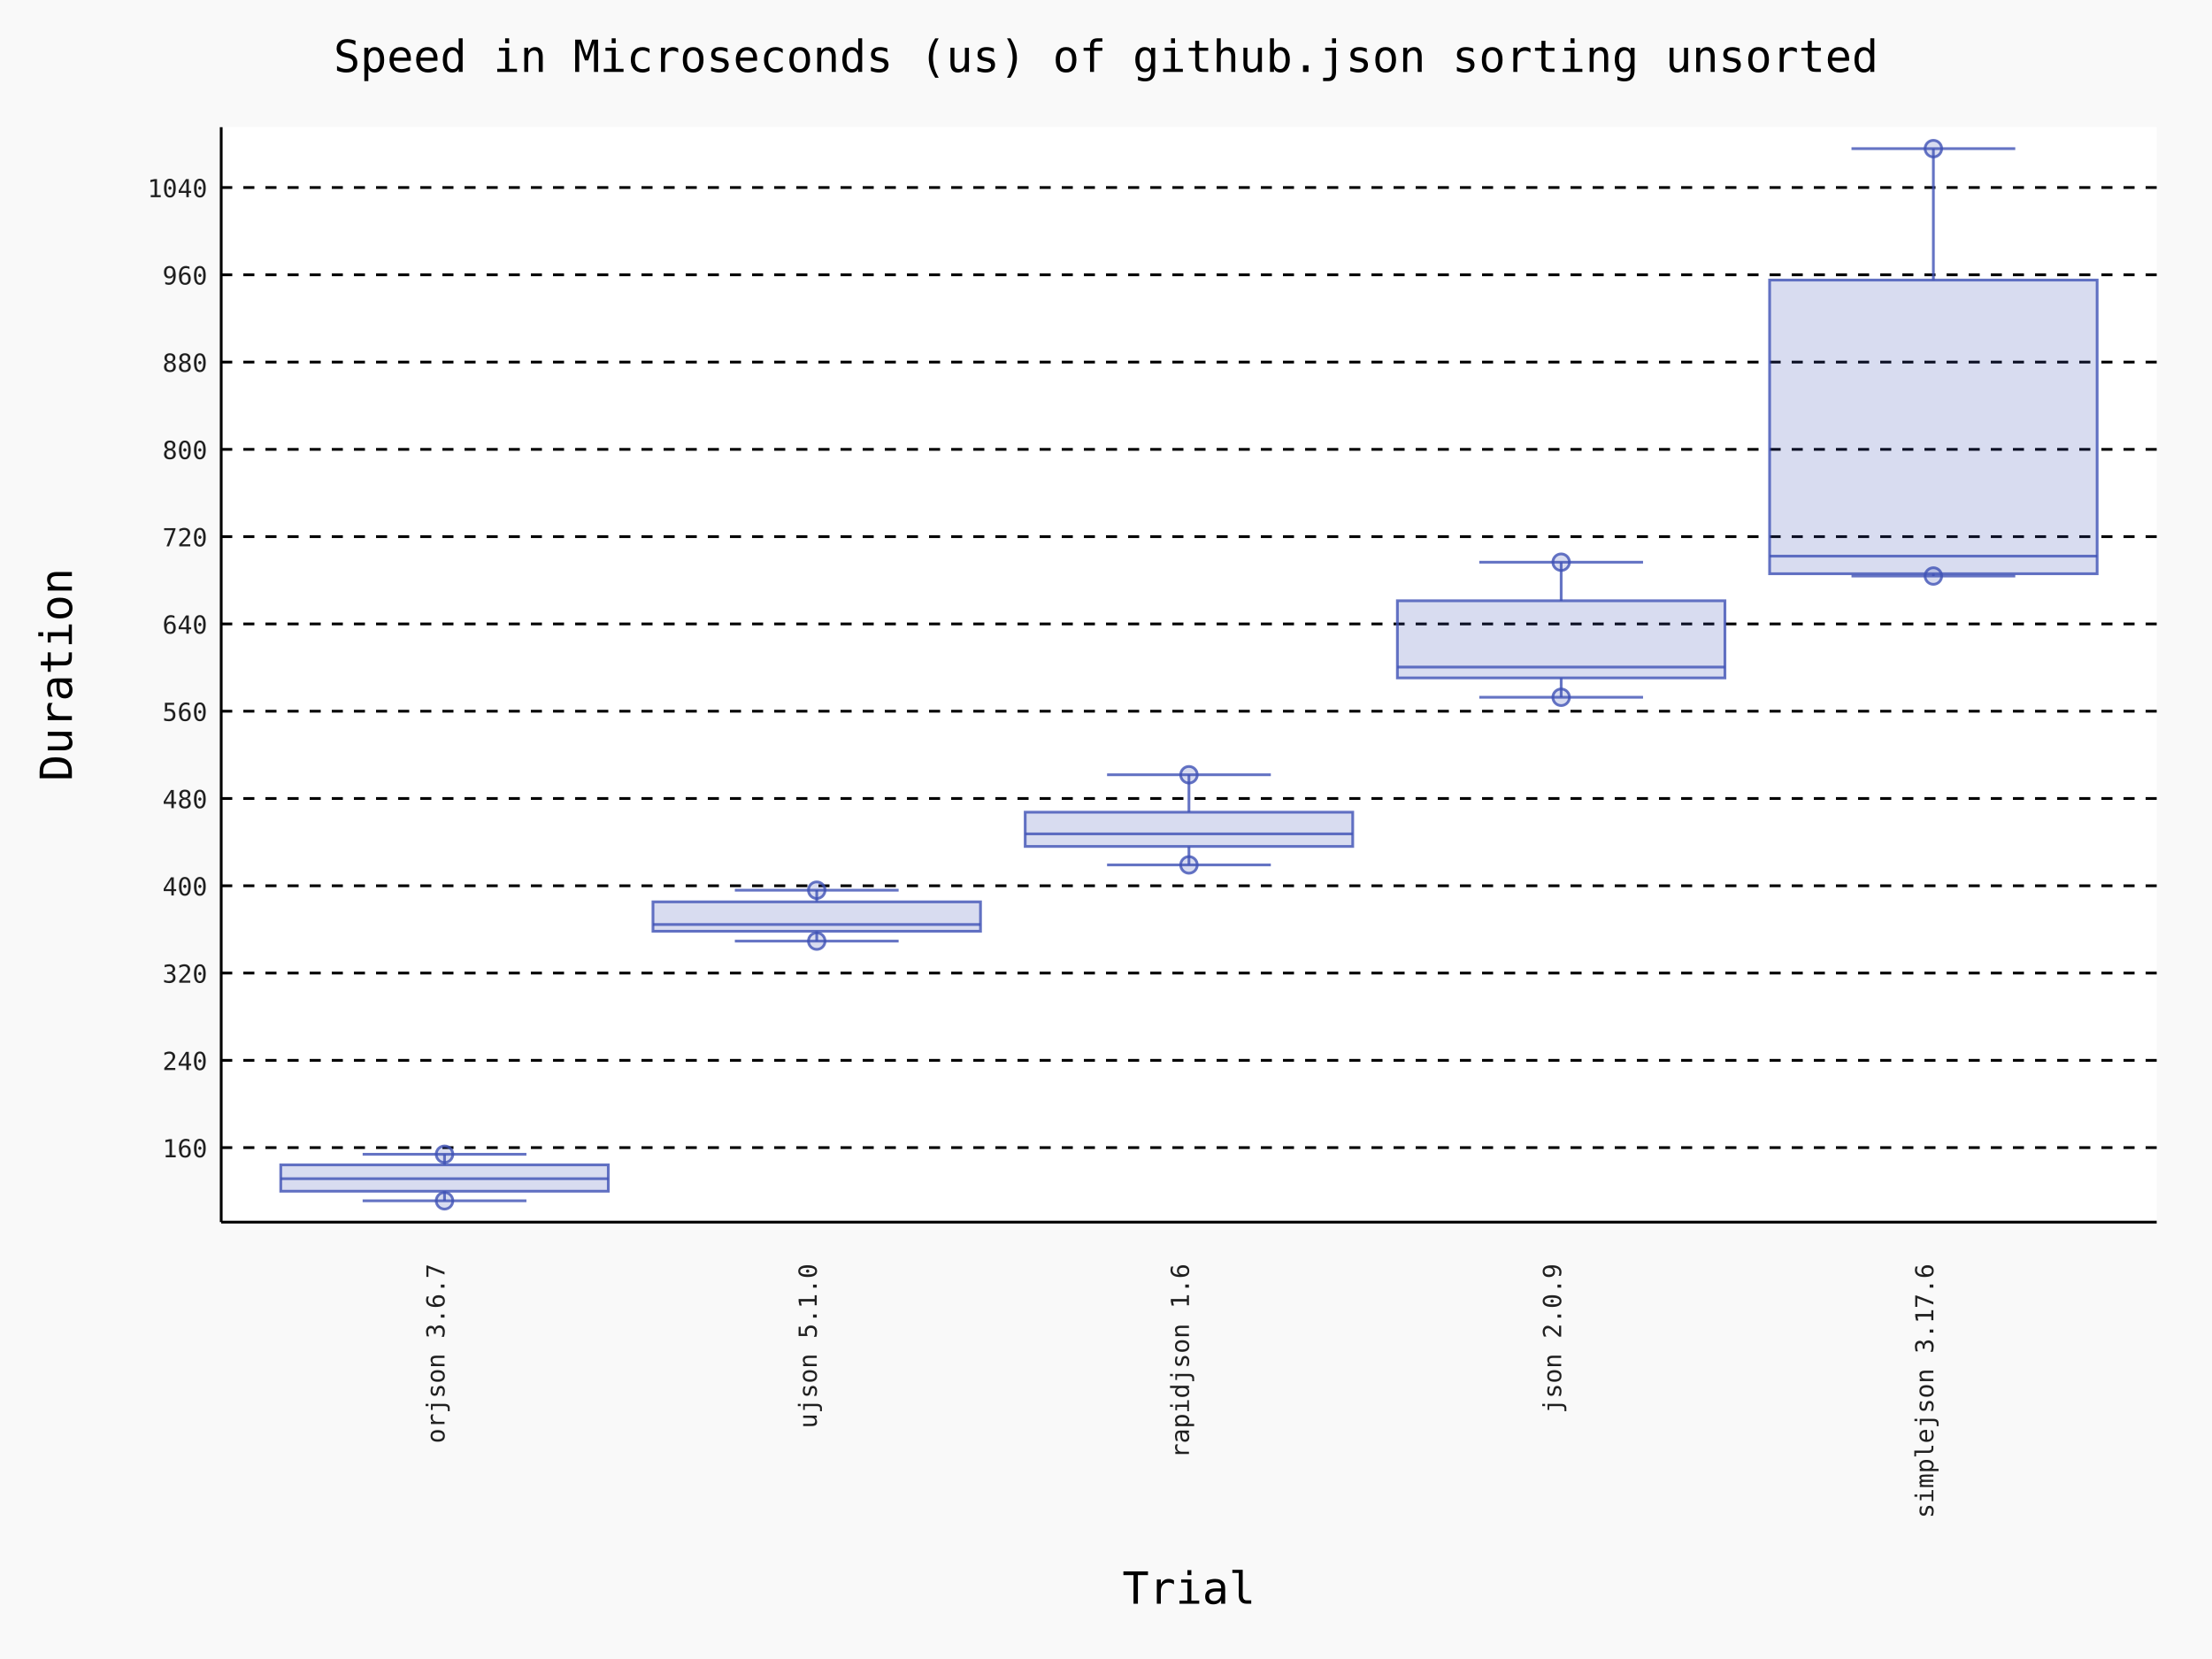
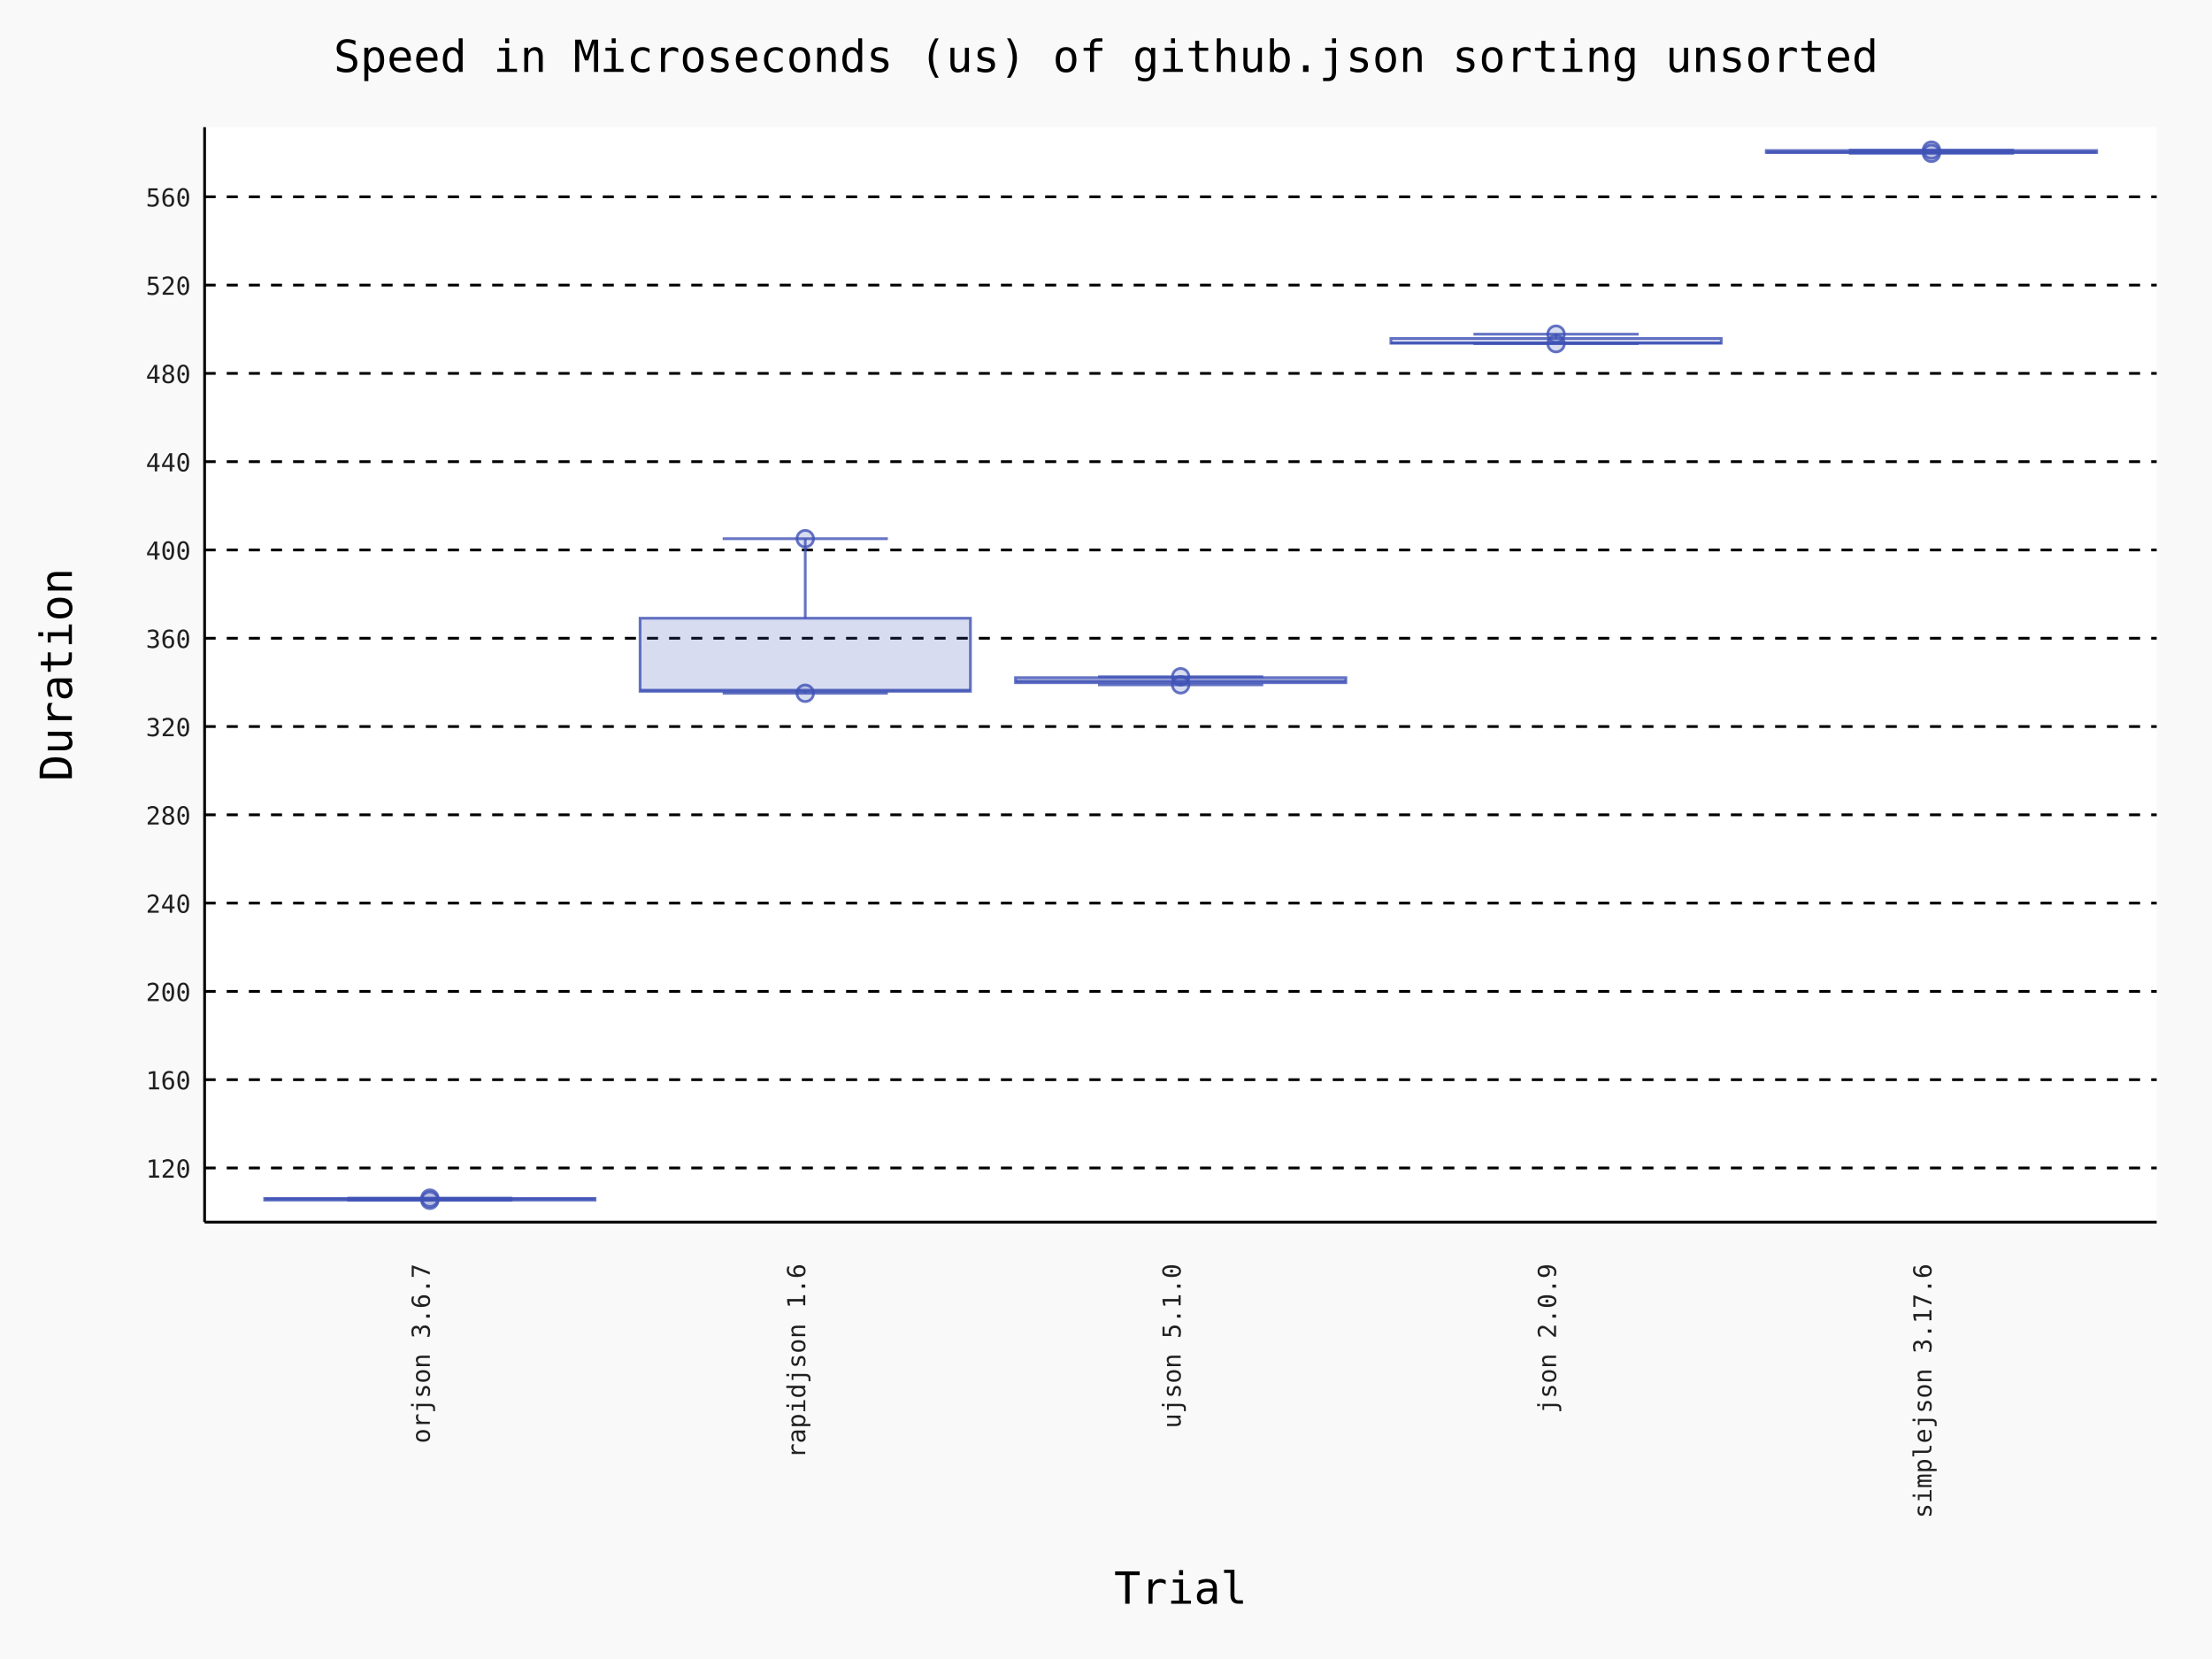
- <svg xmlns="http://www.w3.org/2000/svg" id="chart-fc058cb0-ed9d-4b23-b939-72ff39b6e0e2" class="pygal-chart" viewBox="0 0 800 600">
+ <svg xmlns="http://www.w3.org/2000/svg" id="chart-e8b6e7a2-48ae-4c69-8f17-defb378a1e5a" class="pygal-chart" viewBox="0 0 800 600">
  <defs>
-     <style type="text/css">#chart-fc058cb0-ed9d-4b23-b939-72ff39b6e0e2{-webkit-user-select:none;-webkit-font-smoothing:antialiased;font-family:Consolas,"Deja Vu Sans Mono","Bitstream Vera Sans Mono","Courier New",monospace}#chart-fc058cb0-ed9d-4b23-b939-72ff39b6e0e2 .title{font-family:Consolas,"Deja Vu Sans Mono","Bitstream Vera Sans Mono","Courier New",monospace;font-size:16px}#chart-fc058cb0-ed9d-4b23-b939-72ff39b6e0e2 .legends .legend text{font-family:Consolas,"Deja Vu Sans Mono","Bitstream Vera Sans Mono","Courier New",monospace;font-size:14px}#chart-fc058cb0-ed9d-4b23-b939-72ff39b6e0e2 .axis text{font-family:Consolas,"Deja Vu Sans Mono","Bitstream Vera Sans Mono","Courier New",monospace;font-size:10px}#chart-fc058cb0-ed9d-4b23-b939-72ff39b6e0e2 .axis text.major{font-family:Consolas,"Deja Vu Sans Mono","Bitstream Vera Sans Mono","Courier New",monospace;font-size:10px}#chart-fc058cb0-ed9d-4b23-b939-72ff39b6e0e2 .text-overlay text.value{font-family:Consolas,"Deja Vu Sans Mono","Bitstream Vera Sans Mono","Courier New",monospace;font-size:16px}#chart-fc058cb0-ed9d-4b23-b939-72ff39b6e0e2 .text-overlay text.label{font-family:Consolas,"Deja Vu Sans Mono","Bitstream Vera Sans Mono","Courier New",monospace;font-size:10px}#chart-fc058cb0-ed9d-4b23-b939-72ff39b6e0e2 .tooltip{font-family:Consolas,"Deja Vu Sans Mono","Bitstream Vera Sans Mono","Courier New",monospace;font-size:14px}#chart-fc058cb0-ed9d-4b23-b939-72ff39b6e0e2 text.no_data{font-family:Consolas,"Deja Vu Sans Mono","Bitstream Vera Sans Mono","Courier New",monospace;font-size:64px}
- #chart-fc058cb0-ed9d-4b23-b939-72ff39b6e0e2{background-color:rgba(249,249,249,1)}#chart-fc058cb0-ed9d-4b23-b939-72ff39b6e0e2 path,#chart-fc058cb0-ed9d-4b23-b939-72ff39b6e0e2 line,#chart-fc058cb0-ed9d-4b23-b939-72ff39b6e0e2 rect,#chart-fc058cb0-ed9d-4b23-b939-72ff39b6e0e2 circle{-webkit-transition:150ms;-moz-transition:150ms;transition:150ms}#chart-fc058cb0-ed9d-4b23-b939-72ff39b6e0e2 .graph &gt; .background{fill:rgba(249,249,249,1)}#chart-fc058cb0-ed9d-4b23-b939-72ff39b6e0e2 .plot &gt; .background{fill:rgba(255,255,255,1)}#chart-fc058cb0-ed9d-4b23-b939-72ff39b6e0e2 .graph{fill:rgba(0,0,0,.87)}#chart-fc058cb0-ed9d-4b23-b939-72ff39b6e0e2 text.no_data{fill:rgba(0,0,0,1)}#chart-fc058cb0-ed9d-4b23-b939-72ff39b6e0e2 .title{fill:rgba(0,0,0,1)}#chart-fc058cb0-ed9d-4b23-b939-72ff39b6e0e2 .legends .legend text{fill:rgba(0,0,0,.87)}#chart-fc058cb0-ed9d-4b23-b939-72ff39b6e0e2 .legends .legend:hover text{fill:rgba(0,0,0,1)}#chart-fc058cb0-ed9d-4b23-b939-72ff39b6e0e2 .axis .line{stroke:rgba(0,0,0,1)}#chart-fc058cb0-ed9d-4b23-b939-72ff39b6e0e2 .axis .guide.line{stroke:rgba(0,0,0,.54)}#chart-fc058cb0-ed9d-4b23-b939-72ff39b6e0e2 .axis .major.line{stroke:rgba(0,0,0,.87)}#chart-fc058cb0-ed9d-4b23-b939-72ff39b6e0e2 .axis text.major{fill:rgba(0,0,0,1)}#chart-fc058cb0-ed9d-4b23-b939-72ff39b6e0e2 .axis.y .guides:hover .guide.line,#chart-fc058cb0-ed9d-4b23-b939-72ff39b6e0e2 .line-graph .axis.x .guides:hover .guide.line,#chart-fc058cb0-ed9d-4b23-b939-72ff39b6e0e2 .stackedline-graph .axis.x .guides:hover .guide.line,#chart-fc058cb0-ed9d-4b23-b939-72ff39b6e0e2 .xy-graph .axis.x .guides:hover .guide.line{stroke:rgba(0,0,0,1)}#chart-fc058cb0-ed9d-4b23-b939-72ff39b6e0e2 .axis .guides:hover text{fill:rgba(0,0,0,1)}#chart-fc058cb0-ed9d-4b23-b939-72ff39b6e0e2 .reactive{fill-opacity:.7;stroke-opacity:.8;stroke-width:1}#chart-fc058cb0-ed9d-4b23-b939-72ff39b6e0e2 .ci{stroke:rgba(0,0,0,.87)}#chart-fc058cb0-ed9d-4b23-b939-72ff39b6e0e2 .reactive.active,#chart-fc058cb0-ed9d-4b23-b939-72ff39b6e0e2 .active .reactive{fill-opacity:.8;stroke-opacity:.9;stroke-width:4}#chart-fc058cb0-ed9d-4b23-b939-72ff39b6e0e2 .ci .reactive.active{stroke-width:1.5}#chart-fc058cb0-ed9d-4b23-b939-72ff39b6e0e2 .series text{fill:rgba(0,0,0,1)}#chart-fc058cb0-ed9d-4b23-b939-72ff39b6e0e2 .tooltip rect{fill:rgba(255,255,255,1);stroke:rgba(0,0,0,1);-webkit-transition:opacity 150ms;-moz-transition:opacity 150ms;transition:opacity 150ms}#chart-fc058cb0-ed9d-4b23-b939-72ff39b6e0e2 .tooltip .label{fill:rgba(0,0,0,.87)}#chart-fc058cb0-ed9d-4b23-b939-72ff39b6e0e2 .tooltip .label{fill:rgba(0,0,0,.87)}#chart-fc058cb0-ed9d-4b23-b939-72ff39b6e0e2 .tooltip .legend{font-size:.8em;fill:rgba(0,0,0,.54)}#chart-fc058cb0-ed9d-4b23-b939-72ff39b6e0e2 .tooltip .x_label{font-size:.6em;fill:rgba(0,0,0,1)}#chart-fc058cb0-ed9d-4b23-b939-72ff39b6e0e2 .tooltip .xlink{font-size:.5em;text-decoration:underline}#chart-fc058cb0-ed9d-4b23-b939-72ff39b6e0e2 .tooltip .value{font-size:1.5em}#chart-fc058cb0-ed9d-4b23-b939-72ff39b6e0e2 .bound{font-size:.5em}#chart-fc058cb0-ed9d-4b23-b939-72ff39b6e0e2 .max-value{font-size:.75em;fill:rgba(0,0,0,.54)}#chart-fc058cb0-ed9d-4b23-b939-72ff39b6e0e2 .map-element{fill:rgba(255,255,255,1);stroke:rgba(0,0,0,.54) !important}#chart-fc058cb0-ed9d-4b23-b939-72ff39b6e0e2 .map-element .reactive{fill-opacity:inherit;stroke-opacity:inherit}#chart-fc058cb0-ed9d-4b23-b939-72ff39b6e0e2 .color-0,#chart-fc058cb0-ed9d-4b23-b939-72ff39b6e0e2 .color-0 a:visited{stroke:#3F51B5;fill:#3F51B5}#chart-fc058cb0-ed9d-4b23-b939-72ff39b6e0e2 .color-1,#chart-fc058cb0-ed9d-4b23-b939-72ff39b6e0e2 .color-1 a:visited{stroke:#3F51B5;fill:#3F51B5}#chart-fc058cb0-ed9d-4b23-b939-72ff39b6e0e2 .color-2,#chart-fc058cb0-ed9d-4b23-b939-72ff39b6e0e2 .color-2 a:visited{stroke:#3F51B5;fill:#3F51B5}#chart-fc058cb0-ed9d-4b23-b939-72ff39b6e0e2 .color-3,#chart-fc058cb0-ed9d-4b23-b939-72ff39b6e0e2 .color-3 a:visited{stroke:#3F51B5;fill:#3F51B5}#chart-fc058cb0-ed9d-4b23-b939-72ff39b6e0e2 .color-4,#chart-fc058cb0-ed9d-4b23-b939-72ff39b6e0e2 .color-4 a:visited{stroke:#3F51B5;fill:#3F51B5}#chart-fc058cb0-ed9d-4b23-b939-72ff39b6e0e2 .text-overlay .color-0 text{fill:black}#chart-fc058cb0-ed9d-4b23-b939-72ff39b6e0e2 .text-overlay .color-1 text{fill:black}#chart-fc058cb0-ed9d-4b23-b939-72ff39b6e0e2 .text-overlay .color-2 text{fill:black}#chart-fc058cb0-ed9d-4b23-b939-72ff39b6e0e2 .text-overlay .color-3 text{fill:black}#chart-fc058cb0-ed9d-4b23-b939-72ff39b6e0e2 .text-overlay .color-4 text{fill:black}
- #chart-fc058cb0-ed9d-4b23-b939-72ff39b6e0e2 text.no_data{text-anchor:middle}#chart-fc058cb0-ed9d-4b23-b939-72ff39b6e0e2 .guide.line{fill:none}#chart-fc058cb0-ed9d-4b23-b939-72ff39b6e0e2 .centered{text-anchor:middle}#chart-fc058cb0-ed9d-4b23-b939-72ff39b6e0e2 .title{text-anchor:middle}#chart-fc058cb0-ed9d-4b23-b939-72ff39b6e0e2 .legends .legend text{fill-opacity:1}#chart-fc058cb0-ed9d-4b23-b939-72ff39b6e0e2 .axis.x text{text-anchor:middle}#chart-fc058cb0-ed9d-4b23-b939-72ff39b6e0e2 .axis.x:not(.web) text[transform]{text-anchor:start}#chart-fc058cb0-ed9d-4b23-b939-72ff39b6e0e2 .axis.x:not(.web) text[transform].backwards{text-anchor:end}#chart-fc058cb0-ed9d-4b23-b939-72ff39b6e0e2 .axis.y text{text-anchor:end}#chart-fc058cb0-ed9d-4b23-b939-72ff39b6e0e2 .axis.y text[transform].backwards{text-anchor:start}#chart-fc058cb0-ed9d-4b23-b939-72ff39b6e0e2 .axis.y2 text{text-anchor:start}#chart-fc058cb0-ed9d-4b23-b939-72ff39b6e0e2 .axis.y2 text[transform].backwards{text-anchor:end}#chart-fc058cb0-ed9d-4b23-b939-72ff39b6e0e2 .axis .guide.line{stroke-dasharray:4,4;stroke:black}#chart-fc058cb0-ed9d-4b23-b939-72ff39b6e0e2 .axis .major.guide.line{stroke-dasharray:6,6;stroke:black}#chart-fc058cb0-ed9d-4b23-b939-72ff39b6e0e2 .horizontal .axis.y .guide.line,#chart-fc058cb0-ed9d-4b23-b939-72ff39b6e0e2 .horizontal .axis.y2 .guide.line,#chart-fc058cb0-ed9d-4b23-b939-72ff39b6e0e2 .vertical .axis.x .guide.line{opacity:0}#chart-fc058cb0-ed9d-4b23-b939-72ff39b6e0e2 .horizontal .axis.always_show .guide.line,#chart-fc058cb0-ed9d-4b23-b939-72ff39b6e0e2 .vertical .axis.always_show .guide.line{opacity:1 !important}#chart-fc058cb0-ed9d-4b23-b939-72ff39b6e0e2 .axis.y .guides:hover .guide.line,#chart-fc058cb0-ed9d-4b23-b939-72ff39b6e0e2 .axis.y2 .guides:hover .guide.line,#chart-fc058cb0-ed9d-4b23-b939-72ff39b6e0e2 .axis.x .guides:hover .guide.line{opacity:1}#chart-fc058cb0-ed9d-4b23-b939-72ff39b6e0e2 .axis .guides:hover text{opacity:1}#chart-fc058cb0-ed9d-4b23-b939-72ff39b6e0e2 .nofill{fill:none}#chart-fc058cb0-ed9d-4b23-b939-72ff39b6e0e2 .subtle-fill{fill-opacity:.2}#chart-fc058cb0-ed9d-4b23-b939-72ff39b6e0e2 .dot{stroke-width:1px;fill-opacity:1;stroke-opacity:1}#chart-fc058cb0-ed9d-4b23-b939-72ff39b6e0e2 .dot.active{stroke-width:5px}#chart-fc058cb0-ed9d-4b23-b939-72ff39b6e0e2 .dot.negative{fill:transparent}#chart-fc058cb0-ed9d-4b23-b939-72ff39b6e0e2 text,#chart-fc058cb0-ed9d-4b23-b939-72ff39b6e0e2 tspan{stroke:none !important}#chart-fc058cb0-ed9d-4b23-b939-72ff39b6e0e2 .series text.active{opacity:1}#chart-fc058cb0-ed9d-4b23-b939-72ff39b6e0e2 .tooltip rect{fill-opacity:.95;stroke-width:.5}#chart-fc058cb0-ed9d-4b23-b939-72ff39b6e0e2 .tooltip text{fill-opacity:1}#chart-fc058cb0-ed9d-4b23-b939-72ff39b6e0e2 .showable{visibility:hidden}#chart-fc058cb0-ed9d-4b23-b939-72ff39b6e0e2 .showable.shown{visibility:visible}#chart-fc058cb0-ed9d-4b23-b939-72ff39b6e0e2 .gauge-background{fill:rgba(229,229,229,1);stroke:none}#chart-fc058cb0-ed9d-4b23-b939-72ff39b6e0e2 .bg-lines{stroke:rgba(249,249,249,1);stroke-width:2px}
+     <style type="text/css">#chart-e8b6e7a2-48ae-4c69-8f17-defb378a1e5a{-webkit-user-select:none;-webkit-font-smoothing:antialiased;font-family:Consolas,"Deja Vu Sans Mono","Bitstream Vera Sans Mono","Courier New",monospace}#chart-e8b6e7a2-48ae-4c69-8f17-defb378a1e5a .title{font-family:Consolas,"Deja Vu Sans Mono","Bitstream Vera Sans Mono","Courier New",monospace;font-size:16px}#chart-e8b6e7a2-48ae-4c69-8f17-defb378a1e5a .legends .legend text{font-family:Consolas,"Deja Vu Sans Mono","Bitstream Vera Sans Mono","Courier New",monospace;font-size:14px}#chart-e8b6e7a2-48ae-4c69-8f17-defb378a1e5a .axis text{font-family:Consolas,"Deja Vu Sans Mono","Bitstream Vera Sans Mono","Courier New",monospace;font-size:10px}#chart-e8b6e7a2-48ae-4c69-8f17-defb378a1e5a .axis text.major{font-family:Consolas,"Deja Vu Sans Mono","Bitstream Vera Sans Mono","Courier New",monospace;font-size:10px}#chart-e8b6e7a2-48ae-4c69-8f17-defb378a1e5a .text-overlay text.value{font-family:Consolas,"Deja Vu Sans Mono","Bitstream Vera Sans Mono","Courier New",monospace;font-size:16px}#chart-e8b6e7a2-48ae-4c69-8f17-defb378a1e5a .text-overlay text.label{font-family:Consolas,"Deja Vu Sans Mono","Bitstream Vera Sans Mono","Courier New",monospace;font-size:10px}#chart-e8b6e7a2-48ae-4c69-8f17-defb378a1e5a .tooltip{font-family:Consolas,"Deja Vu Sans Mono","Bitstream Vera Sans Mono","Courier New",monospace;font-size:14px}#chart-e8b6e7a2-48ae-4c69-8f17-defb378a1e5a text.no_data{font-family:Consolas,"Deja Vu Sans Mono","Bitstream Vera Sans Mono","Courier New",monospace;font-size:64px}
+ #chart-e8b6e7a2-48ae-4c69-8f17-defb378a1e5a{background-color:rgba(249,249,249,1)}#chart-e8b6e7a2-48ae-4c69-8f17-defb378a1e5a path,#chart-e8b6e7a2-48ae-4c69-8f17-defb378a1e5a line,#chart-e8b6e7a2-48ae-4c69-8f17-defb378a1e5a rect,#chart-e8b6e7a2-48ae-4c69-8f17-defb378a1e5a circle{-webkit-transition:150ms;-moz-transition:150ms;transition:150ms}#chart-e8b6e7a2-48ae-4c69-8f17-defb378a1e5a .graph &gt; .background{fill:rgba(249,249,249,1)}#chart-e8b6e7a2-48ae-4c69-8f17-defb378a1e5a .plot &gt; .background{fill:rgba(255,255,255,1)}#chart-e8b6e7a2-48ae-4c69-8f17-defb378a1e5a .graph{fill:rgba(0,0,0,.87)}#chart-e8b6e7a2-48ae-4c69-8f17-defb378a1e5a text.no_data{fill:rgba(0,0,0,1)}#chart-e8b6e7a2-48ae-4c69-8f17-defb378a1e5a .title{fill:rgba(0,0,0,1)}#chart-e8b6e7a2-48ae-4c69-8f17-defb378a1e5a .legends .legend text{fill:rgba(0,0,0,.87)}#chart-e8b6e7a2-48ae-4c69-8f17-defb378a1e5a .legends .legend:hover text{fill:rgba(0,0,0,1)}#chart-e8b6e7a2-48ae-4c69-8f17-defb378a1e5a .axis .line{stroke:rgba(0,0,0,1)}#chart-e8b6e7a2-48ae-4c69-8f17-defb378a1e5a .axis .guide.line{stroke:rgba(0,0,0,.54)}#chart-e8b6e7a2-48ae-4c69-8f17-defb378a1e5a .axis .major.line{stroke:rgba(0,0,0,.87)}#chart-e8b6e7a2-48ae-4c69-8f17-defb378a1e5a .axis text.major{fill:rgba(0,0,0,1)}#chart-e8b6e7a2-48ae-4c69-8f17-defb378a1e5a .axis.y .guides:hover .guide.line,#chart-e8b6e7a2-48ae-4c69-8f17-defb378a1e5a .line-graph .axis.x .guides:hover .guide.line,#chart-e8b6e7a2-48ae-4c69-8f17-defb378a1e5a .stackedline-graph .axis.x .guides:hover .guide.line,#chart-e8b6e7a2-48ae-4c69-8f17-defb378a1e5a .xy-graph .axis.x .guides:hover .guide.line{stroke:rgba(0,0,0,1)}#chart-e8b6e7a2-48ae-4c69-8f17-defb378a1e5a .axis .guides:hover text{fill:rgba(0,0,0,1)}#chart-e8b6e7a2-48ae-4c69-8f17-defb378a1e5a .reactive{fill-opacity:.7;stroke-opacity:.8;stroke-width:1}#chart-e8b6e7a2-48ae-4c69-8f17-defb378a1e5a .ci{stroke:rgba(0,0,0,.87)}#chart-e8b6e7a2-48ae-4c69-8f17-defb378a1e5a .reactive.active,#chart-e8b6e7a2-48ae-4c69-8f17-defb378a1e5a .active .reactive{fill-opacity:.8;stroke-opacity:.9;stroke-width:4}#chart-e8b6e7a2-48ae-4c69-8f17-defb378a1e5a .ci .reactive.active{stroke-width:1.5}#chart-e8b6e7a2-48ae-4c69-8f17-defb378a1e5a .series text{fill:rgba(0,0,0,1)}#chart-e8b6e7a2-48ae-4c69-8f17-defb378a1e5a .tooltip rect{fill:rgba(255,255,255,1);stroke:rgba(0,0,0,1);-webkit-transition:opacity 150ms;-moz-transition:opacity 150ms;transition:opacity 150ms}#chart-e8b6e7a2-48ae-4c69-8f17-defb378a1e5a .tooltip .label{fill:rgba(0,0,0,.87)}#chart-e8b6e7a2-48ae-4c69-8f17-defb378a1e5a .tooltip .label{fill:rgba(0,0,0,.87)}#chart-e8b6e7a2-48ae-4c69-8f17-defb378a1e5a .tooltip .legend{font-size:.8em;fill:rgba(0,0,0,.54)}#chart-e8b6e7a2-48ae-4c69-8f17-defb378a1e5a .tooltip .x_label{font-size:.6em;fill:rgba(0,0,0,1)}#chart-e8b6e7a2-48ae-4c69-8f17-defb378a1e5a .tooltip .xlink{font-size:.5em;text-decoration:underline}#chart-e8b6e7a2-48ae-4c69-8f17-defb378a1e5a .tooltip .value{font-size:1.5em}#chart-e8b6e7a2-48ae-4c69-8f17-defb378a1e5a .bound{font-size:.5em}#chart-e8b6e7a2-48ae-4c69-8f17-defb378a1e5a .max-value{font-size:.75em;fill:rgba(0,0,0,.54)}#chart-e8b6e7a2-48ae-4c69-8f17-defb378a1e5a .map-element{fill:rgba(255,255,255,1);stroke:rgba(0,0,0,.54) !important}#chart-e8b6e7a2-48ae-4c69-8f17-defb378a1e5a .map-element .reactive{fill-opacity:inherit;stroke-opacity:inherit}#chart-e8b6e7a2-48ae-4c69-8f17-defb378a1e5a .color-0,#chart-e8b6e7a2-48ae-4c69-8f17-defb378a1e5a .color-0 a:visited{stroke:#3F51B5;fill:#3F51B5}#chart-e8b6e7a2-48ae-4c69-8f17-defb378a1e5a .color-1,#chart-e8b6e7a2-48ae-4c69-8f17-defb378a1e5a .color-1 a:visited{stroke:#3F51B5;fill:#3F51B5}#chart-e8b6e7a2-48ae-4c69-8f17-defb378a1e5a .color-2,#chart-e8b6e7a2-48ae-4c69-8f17-defb378a1e5a .color-2 a:visited{stroke:#3F51B5;fill:#3F51B5}#chart-e8b6e7a2-48ae-4c69-8f17-defb378a1e5a .color-3,#chart-e8b6e7a2-48ae-4c69-8f17-defb378a1e5a .color-3 a:visited{stroke:#3F51B5;fill:#3F51B5}#chart-e8b6e7a2-48ae-4c69-8f17-defb378a1e5a .color-4,#chart-e8b6e7a2-48ae-4c69-8f17-defb378a1e5a .color-4 a:visited{stroke:#3F51B5;fill:#3F51B5}#chart-e8b6e7a2-48ae-4c69-8f17-defb378a1e5a .text-overlay .color-0 text{fill:black}#chart-e8b6e7a2-48ae-4c69-8f17-defb378a1e5a .text-overlay .color-1 text{fill:black}#chart-e8b6e7a2-48ae-4c69-8f17-defb378a1e5a .text-overlay .color-2 text{fill:black}#chart-e8b6e7a2-48ae-4c69-8f17-defb378a1e5a .text-overlay .color-3 text{fill:black}#chart-e8b6e7a2-48ae-4c69-8f17-defb378a1e5a .text-overlay .color-4 text{fill:black}
+ #chart-e8b6e7a2-48ae-4c69-8f17-defb378a1e5a text.no_data{text-anchor:middle}#chart-e8b6e7a2-48ae-4c69-8f17-defb378a1e5a .guide.line{fill:none}#chart-e8b6e7a2-48ae-4c69-8f17-defb378a1e5a .centered{text-anchor:middle}#chart-e8b6e7a2-48ae-4c69-8f17-defb378a1e5a .title{text-anchor:middle}#chart-e8b6e7a2-48ae-4c69-8f17-defb378a1e5a .legends .legend text{fill-opacity:1}#chart-e8b6e7a2-48ae-4c69-8f17-defb378a1e5a .axis.x text{text-anchor:middle}#chart-e8b6e7a2-48ae-4c69-8f17-defb378a1e5a .axis.x:not(.web) text[transform]{text-anchor:start}#chart-e8b6e7a2-48ae-4c69-8f17-defb378a1e5a .axis.x:not(.web) text[transform].backwards{text-anchor:end}#chart-e8b6e7a2-48ae-4c69-8f17-defb378a1e5a .axis.y text{text-anchor:end}#chart-e8b6e7a2-48ae-4c69-8f17-defb378a1e5a .axis.y text[transform].backwards{text-anchor:start}#chart-e8b6e7a2-48ae-4c69-8f17-defb378a1e5a .axis.y2 text{text-anchor:start}#chart-e8b6e7a2-48ae-4c69-8f17-defb378a1e5a .axis.y2 text[transform].backwards{text-anchor:end}#chart-e8b6e7a2-48ae-4c69-8f17-defb378a1e5a .axis .guide.line{stroke-dasharray:4,4;stroke:black}#chart-e8b6e7a2-48ae-4c69-8f17-defb378a1e5a .axis .major.guide.line{stroke-dasharray:6,6;stroke:black}#chart-e8b6e7a2-48ae-4c69-8f17-defb378a1e5a .horizontal .axis.y .guide.line,#chart-e8b6e7a2-48ae-4c69-8f17-defb378a1e5a .horizontal .axis.y2 .guide.line,#chart-e8b6e7a2-48ae-4c69-8f17-defb378a1e5a .vertical .axis.x .guide.line{opacity:0}#chart-e8b6e7a2-48ae-4c69-8f17-defb378a1e5a .horizontal .axis.always_show .guide.line,#chart-e8b6e7a2-48ae-4c69-8f17-defb378a1e5a .vertical .axis.always_show .guide.line{opacity:1 !important}#chart-e8b6e7a2-48ae-4c69-8f17-defb378a1e5a .axis.y .guides:hover .guide.line,#chart-e8b6e7a2-48ae-4c69-8f17-defb378a1e5a .axis.y2 .guides:hover .guide.line,#chart-e8b6e7a2-48ae-4c69-8f17-defb378a1e5a .axis.x .guides:hover .guide.line{opacity:1}#chart-e8b6e7a2-48ae-4c69-8f17-defb378a1e5a .axis .guides:hover text{opacity:1}#chart-e8b6e7a2-48ae-4c69-8f17-defb378a1e5a .nofill{fill:none}#chart-e8b6e7a2-48ae-4c69-8f17-defb378a1e5a .subtle-fill{fill-opacity:.2}#chart-e8b6e7a2-48ae-4c69-8f17-defb378a1e5a .dot{stroke-width:1px;fill-opacity:1;stroke-opacity:1}#chart-e8b6e7a2-48ae-4c69-8f17-defb378a1e5a .dot.active{stroke-width:5px}#chart-e8b6e7a2-48ae-4c69-8f17-defb378a1e5a .dot.negative{fill:transparent}#chart-e8b6e7a2-48ae-4c69-8f17-defb378a1e5a text,#chart-e8b6e7a2-48ae-4c69-8f17-defb378a1e5a tspan{stroke:none !important}#chart-e8b6e7a2-48ae-4c69-8f17-defb378a1e5a .series text.active{opacity:1}#chart-e8b6e7a2-48ae-4c69-8f17-defb378a1e5a .tooltip rect{fill-opacity:.95;stroke-width:.5}#chart-e8b6e7a2-48ae-4c69-8f17-defb378a1e5a .tooltip text{fill-opacity:1}#chart-e8b6e7a2-48ae-4c69-8f17-defb378a1e5a .showable{visibility:hidden}#chart-e8b6e7a2-48ae-4c69-8f17-defb378a1e5a .showable.shown{visibility:visible}#chart-e8b6e7a2-48ae-4c69-8f17-defb378a1e5a .gauge-background{fill:rgba(229,229,229,1);stroke:none}#chart-e8b6e7a2-48ae-4c69-8f17-defb378a1e5a .bg-lines{stroke:rgba(249,249,249,1);stroke-width:2px}
.tooltip .value{font-size:1em !important}.axis text{font-size:9px !important}</style>
  </defs>
  <g class="graph custombox-graph vertical">
    <rect x="0" y="0" width="800" height="600" class="background" />
-     <g transform="translate(80, 46)" class="plot">
-       <rect x="0" y="0" width="700.0" height="396.0" class="background" />
+     <g transform="translate(74, 46)" class="plot">
+       <rect x="0" y="0" width="706.0" height="396.0" class="background" />
      <g class="axis y always_show">
-         <path d="M0 396 h700" class="line" />
+         <path d="M0 396 h706" class="line" />
        <g class="guides">
-           <path d="M0 369.05 h700" class="guide line" />
-           <text x="-5" y="372.55" class="">160</text>
+           <path d="M0 376.411 h706" class="guide line" />
+           <text x="-5" y="379.911" class="">120</text>
        </g>
        <g class="guides">
-           <path d="M0 337.484 h700" class="guide line" />
-           <text x="-5" y="340.984" class="">240</text>
+           <path d="M0 344.48 h706" class="guide line" />
+           <text x="-5" y="347.98" class="">160</text>
        </g>
        <g class="guides">
-           <path d="M0 305.917 h700" class="guide line" />
-           <text x="-5" y="309.417" class="">320</text>
+           <path d="M0 312.55 h706" class="guide line" />
+           <text x="-5" y="316.05" class="">200</text>
        </g>
        <g class="guides">
-           <path d="M0 274.351 h700" class="guide line" />
-           <text x="-5" y="277.851" class="">400</text>
+           <path d="M0 280.62 h706" class="guide line" />
+           <text x="-5" y="284.12" class="">240</text>
        </g>
        <g class="guides">
-           <path d="M0 242.785 h700" class="guide line" />
-           <text x="-5" y="246.285" class="">480</text>
+           <path d="M0 248.689 h706" class="guide line" />
+           <text x="-5" y="252.189" class="">280</text>
        </g>
        <g class="guides">
-           <path d="M0 211.218 h700" class="guide line" />
-           <text x="-5" y="214.718" class="">560</text>
+           <path d="M0 216.759 h706" class="guide line" />
+           <text x="-5" y="220.259" class="">320</text>
        </g>
        <g class="guides">
-           <path d="M0 179.652 h700" class="guide line" />
-           <text x="-5" y="183.152" class="">640</text>
+           <path d="M0 184.829 h706" class="guide line" />
+           <text x="-5" y="188.329" class="">360</text>
        </g>
        <g class="guides">
-           <path d="M0 148.086 h700" class="guide line" />
-           <text x="-5" y="151.586" class="">720</text>
+           <path d="M0 152.898 h706" class="guide line" />
+           <text x="-5" y="156.398" class="">400</text>
        </g>
        <g class="guides">
-           <path d="M0 116.519 h700" class="guide line" />
-           <text x="-5" y="120.019" class="">800</text>
+           <path d="M0 120.968 h706" class="guide line" />
+           <text x="-5" y="124.468" class="">440</text>
        </g>
        <g class="guides">
-           <path d="M0 84.953 h700" class="guide line" />
-           <text x="-5" y="88.453" class="">880</text>
+           <path d="M0 89.038 h706" class="guide line" />
+           <text x="-5" y="92.538" class="">480</text>
        </g>
        <g class="guides">
-           <path d="M0 53.387 h700" class="guide line" />
-           <text x="-5" y="56.887" class="">960</text>
+           <path d="M0 57.107 h706" class="guide line" />
+           <text x="-5" y="60.607" class="">520</text>
        </g>
        <g class="guides">
-           <path d="M0 21.82 h700" class="guide line" />
-           <text x="-5" y="25.32" class="">1040</text>
+           <path d="M0 25.177 h706" class="guide line" />
+           <text x="-5" y="28.677" class="">560</text>
        </g>
      </g>
      <g class="axis x">
        <path d="M0 0 v396" class="line" />
        <g class="guides">
-           <path d="M80.769 0 v396" class="guide line" />
-           <text x="80.769" y="411.0" class="backwards" transform="rotate(270 80.76923 411)">orjson 3.6.7</text>
+           <path d="M81.462 0 v396" class="guide line" />
+           <text x="81.462" y="411.0" class="backwards" transform="rotate(270 81.46154 411)">orjson 3.6.7</text>
        </g>
        <g class="guides">
-           <path d="M215.385 0 v396" class="guide line" />
-           <text x="215.385" y="411.0" class="backwards" transform="rotate(270 215.3846 411)">ujson 5.1.0</text>
+           <path d="M217.231 0 v396" class="guide line" />
+           <text x="217.231" y="411.0" class="backwards" transform="rotate(270 217.2308 411)">rapidjson 1.6</text>
        </g>
        <g class="guides">
-           <path d="M350 0 v396" class="guide line" />
-           <text x="350.0" y="411.0" class="backwards" transform="rotate(270 350 411)">rapidjson 1.6</text>
+           <path d="M353 0 v396" class="guide line" />
+           <text x="353.0" y="411.0" class="backwards" transform="rotate(270 353 411)">ujson 5.1.0</text>
        </g>
        <g class="guides">
-           <path d="M484.615 0 v396" class="guide line" />
-           <text x="484.615" y="411.0" class="backwards" transform="rotate(270 484.6154 411)">json 2.0.9</text>
+           <path d="M488.769 0 v396" class="guide line" />
+           <text x="488.769" y="411.0" class="backwards" transform="rotate(270 488.7692 411)">json 2.0.9</text>
        </g>
        <g class="guides">
-           <path d="M619.231 0 v396" class="guide line" />
-           <text x="619.231" y="411.0" class="backwards" transform="rotate(270 619.2308 411)">simplejson 3.17.6</text>
+           <path d="M624.538 0 v396" class="guide line" />
+           <text x="624.538" y="411.0" class="backwards" transform="rotate(270 624.5385 411)">simplejson 3.17.6</text>
        </g>
      </g>
      <g class="series serie-0 color-0">
        <g class="boxes">
          <g class="box">
-             <path stroke-width="3" d="M51.154 388.284 L110.385 388.284" class="reactive tooltip-trigger" />
-             <path stroke-width="3" d="M21.538 380.29 L140 380.29" class="reactive tooltip-trigger" />
-             <path stroke-width="3" d="M51.154 371.457 L110.385 371.457" class="reactive tooltip-trigger" />
-             <path stroke-width="2" d="M80.769 388.284 L80.769 384.819" class="reactive tooltip-trigger" />
-             <path stroke-width="2" d="M80.769 371.457 L80.769 375.288" class="reactive tooltip-trigger" />
-             <rect x="21.538" y="375.288" height="9.532" width="118.462" class="subtle-fill reactive tooltip-trigger" />
-             <circle cx="80.769" cy="388.284" r="3" class="subtle-fill reactive tooltip-trigger" />
-             <circle cx="80.769" cy="371.457" r="3" class="subtle-fill reactive tooltip-trigger" />
+             <path stroke-width="3" d="M51.592 388.099 L111.331 388.099" class="reactive tooltip-trigger" />
+             <path stroke-width="3" d="M21.723 387.617 L141.2 387.617" class="reactive tooltip-trigger" />
+             <path stroke-width="3" d="M51.592 387.329 L111.331 387.329" class="reactive tooltip-trigger" />
+             <path stroke-width="2" d="M81.462 388.099 L81.462 388.021" class="reactive tooltip-trigger" />
+             <path stroke-width="2" d="M81.462 387.329 L81.462 387.443" class="reactive tooltip-trigger" />
+             <rect x="21.723" y="387.443" height="0.578" width="119.477" class="subtle-fill reactive tooltip-trigger" />
+             <circle cx="81.462" cy="388.099" r="3" class="subtle-fill reactive tooltip-trigger" />
+             <circle cx="81.462" cy="387.329" r="3" class="subtle-fill reactive tooltip-trigger" />
          </g>
        </g>
      </g>
      <g class="series serie-1 color-1">
        <g class="boxes">
          <g class="box">
-             <path stroke-width="3" d="M185.769 294.362 L245 294.362" class="reactive tooltip-trigger" />
-             <path stroke-width="3" d="M156.154 288.359 L274.615 288.359" class="reactive tooltip-trigger" />
-             <path stroke-width="3" d="M185.769 275.952 L245 275.952" class="reactive tooltip-trigger" />
-             <path stroke-width="2" d="M215.385 294.362 L215.385 290.795" class="reactive tooltip-trigger" />
-             <path stroke-width="2" d="M215.385 275.952 L215.385 280.164" class="reactive tooltip-trigger" />
-             <rect x="156.154" y="280.164" height="10.631" width="118.462" class="subtle-fill reactive tooltip-trigger" />
-             <circle cx="215.385" cy="294.362" r="3" class="subtle-fill reactive tooltip-trigger" />
-             <circle cx="215.385" cy="275.952" r="3" class="subtle-fill reactive tooltip-trigger" />
+             <path stroke-width="3" d="M187.362 204.726 L247.1 204.726" class="reactive tooltip-trigger" />
+             <path stroke-width="3" d="M157.492 203.619 L276.969 203.619" class="reactive tooltip-trigger" />
+             <path stroke-width="3" d="M187.362 148.825 L247.1 148.825" class="reactive tooltip-trigger" />
+             <path stroke-width="2" d="M217.231 204.726 L217.231 204.011" class="reactive tooltip-trigger" />
+             <path stroke-width="2" d="M217.231 148.825 L217.231 177.581" class="reactive tooltip-trigger" />
+             <rect x="157.492" y="177.581" height="26.43" width="119.477" class="subtle-fill reactive tooltip-trigger" />
+             <circle cx="217.231" cy="204.726" r="3" class="subtle-fill reactive tooltip-trigger" />
+             <circle cx="217.231" cy="148.825" r="3" class="subtle-fill reactive tooltip-trigger" />
          </g>
        </g>
      </g>
      <g class="series serie-2 color-2">
        <g class="boxes">
          <g class="box">
-             <path stroke-width="3" d="M320.385 266.807 L379.615 266.807" class="reactive tooltip-trigger" />
-             <path stroke-width="3" d="M290.769 255.588 L409.231 255.588" class="reactive tooltip-trigger" />
-             <path stroke-width="3" d="M320.385 234.204 L379.615 234.204" class="reactive tooltip-trigger" />
-             <path stroke-width="2" d="M350 266.807 L350 260.128" class="reactive tooltip-trigger" />
-             <path stroke-width="2" d="M350 234.204 L350 247.738" class="reactive tooltip-trigger" />
-             <rect x="290.769" y="247.738" height="12.39" width="118.462" class="subtle-fill reactive tooltip-trigger" />
-             <circle cx="350.0" cy="266.807" r="3" class="subtle-fill reactive tooltip-trigger" />
-             <circle cx="350.0" cy="234.204" r="3" class="subtle-fill reactive tooltip-trigger" />
+             <path stroke-width="3" d="M323.131 201.673 L382.869 201.673" class="reactive tooltip-trigger" />
+             <path stroke-width="3" d="M293.262 200.334 L412.738 200.334" class="reactive tooltip-trigger" />
+             <path stroke-width="3" d="M323.131 198.765 L382.869 198.765" class="reactive tooltip-trigger" />
+             <path stroke-width="2" d="M353 201.673 L353 200.911" class="reactive tooltip-trigger" />
+             <path stroke-width="2" d="M353 198.765 L353 199.083" class="reactive tooltip-trigger" />
+             <rect x="293.262" y="199.083" height="1.828" width="119.477" class="subtle-fill reactive tooltip-trigger" />
+             <circle cx="353.0" cy="201.673" r="3" class="subtle-fill reactive tooltip-trigger" />
+             <circle cx="353.0" cy="198.765" r="3" class="subtle-fill reactive tooltip-trigger" />
          </g>
        </g>
      </g>
      <g class="series serie-3 color-3">
        <g class="boxes">
          <g class="box">
-             <path stroke-width="3" d="M455 206.178 L514.231 206.178" class="reactive tooltip-trigger" />
-             <path stroke-width="3" d="M425.385 195.257 L543.846 195.257" class="reactive tooltip-trigger" />
-             <path stroke-width="3" d="M455 157.326 L514.231 157.326" class="reactive tooltip-trigger" />
-             <path stroke-width="2" d="M484.615 206.178 L484.615 199.18" class="reactive tooltip-trigger" />
-             <path stroke-width="2" d="M484.615 157.326 L484.615 171.267" class="reactive tooltip-trigger" />
-             <rect x="425.385" y="171.267" height="27.913" width="118.462" class="subtle-fill reactive tooltip-trigger" />
-             <circle cx="484.615" cy="206.178" r="3" class="subtle-fill reactive tooltip-trigger" />
-             <circle cx="484.615" cy="157.326" r="3" class="subtle-fill reactive tooltip-trigger" />
+             <path stroke-width="3" d="M458.9 78.281 L518.638 78.281" class="reactive tooltip-trigger" />
+             <path stroke-width="3" d="M429.031 78.014 L548.508 78.014" class="reactive tooltip-trigger" />
+             <path stroke-width="3" d="M458.9 74.859 L518.638 74.859" class="reactive tooltip-trigger" />
+             <path stroke-width="2" d="M488.769 78.281 L488.769 78.128" class="reactive tooltip-trigger" />
+             <path stroke-width="2" d="M488.769 74.859 L488.769 76.417" class="reactive tooltip-trigger" />
+             <rect x="429.031" y="76.417" height="1.711" width="119.477" class="subtle-fill reactive tooltip-trigger" />
+             <circle cx="488.769" cy="78.281" r="3" class="subtle-fill reactive tooltip-trigger" />
+             <circle cx="488.769" cy="74.859" r="3" class="subtle-fill reactive tooltip-trigger" />
          </g>
        </g>
      </g>
      <g class="series serie-4 color-4">
        <g class="boxes">
          <g class="box">
-             <path stroke-width="3" d="M589.615 162.329 L648.846 162.329" class="reactive tooltip-trigger" />
-             <path stroke-width="3" d="M560 155.132 L678.462 155.132" class="reactive tooltip-trigger" />
-             <path stroke-width="3" d="M589.615 7.756 L648.846 7.756" class="reactive tooltip-trigger" />
-             <path stroke-width="2" d="M619.231 162.329 L619.231 161.506" class="reactive tooltip-trigger" />
-             <path stroke-width="2" d="M619.231 7.756 L619.231 55.285" class="reactive tooltip-trigger" />
-             <rect x="560.0" y="55.285" height="106.221" width="118.462" class="subtle-fill reactive tooltip-trigger" />
-             <circle cx="619.231" cy="162.329" r="3" class="subtle-fill reactive tooltip-trigger" />
-             <circle cx="619.231" cy="7.756" r="3" class="subtle-fill reactive tooltip-trigger" />
+             <path stroke-width="3" d="M594.669 9.441 L654.408 9.441" class="reactive tooltip-trigger" />
+             <path stroke-width="3" d="M564.8 9.043 L684.277 9.043" class="reactive tooltip-trigger" />
+             <path stroke-width="3" d="M594.669 8.304 L654.408 8.304" class="reactive tooltip-trigger" />
+             <path stroke-width="2" d="M624.538 9.441 L624.538 9.155" class="reactive tooltip-trigger" />
+             <path stroke-width="2" d="M624.538 8.304 L624.538 8.443" class="reactive tooltip-trigger" />
+             <rect x="564.8" y="8.443" height="0.712" width="119.477" class="subtle-fill reactive tooltip-trigger" />
+             <circle cx="624.538" cy="9.441" r="3" class="subtle-fill reactive tooltip-trigger" />
+             <circle cx="624.538" cy="8.304" r="3" class="subtle-fill reactive tooltip-trigger" />
          </g>
        </g>
      </g>
    </g>
    <g class="titles">
      <text x="400.0" y="26" class="title plot_title">Speed in Microseconds (us) of github.json sorting unsorted</text>
-       <text x="430.0" y="580.0" class="title">Trial</text>
+       <text x="427.0" y="580.0" class="title">Trial</text>
      <text x="0" y="270.0" class="title" transform="rotate(-90 0 244)">Duration</text>
    </g>
-     <g transform="translate(80, 46)" class="plot overlay">
+     <g transform="translate(74, 46)" class="plot overlay">
      <g class="series serie-0 color-0" />
      <g class="series serie-1 color-1" />
      <g class="series serie-2 color-2" />
      <g class="series serie-3 color-3" />
      <g class="series serie-4 color-4" />
    </g>
-     <g transform="translate(80, 46)" class="plot text-overlay">
+     <g transform="translate(74, 46)" class="plot text-overlay">
      <g class="series serie-0 color-0" />
      <g class="series serie-1 color-1" />
      <g class="series serie-2 color-2" />
      <g class="series serie-3 color-3" />
      <g class="series serie-4 color-4" />
    </g>
-     <g transform="translate(80, 46)" class="plot tooltip-overlay">
+     <g transform="translate(74, 46)" class="plot tooltip-overlay">
      <g transform="translate(0 0)" style="opacity: 0" class="tooltip">
        <rect rx="0" ry="0" width="0" height="0" class="tooltip-box" />
        <g class="text" />
      </g>
    </g>
  </g>
</svg>
